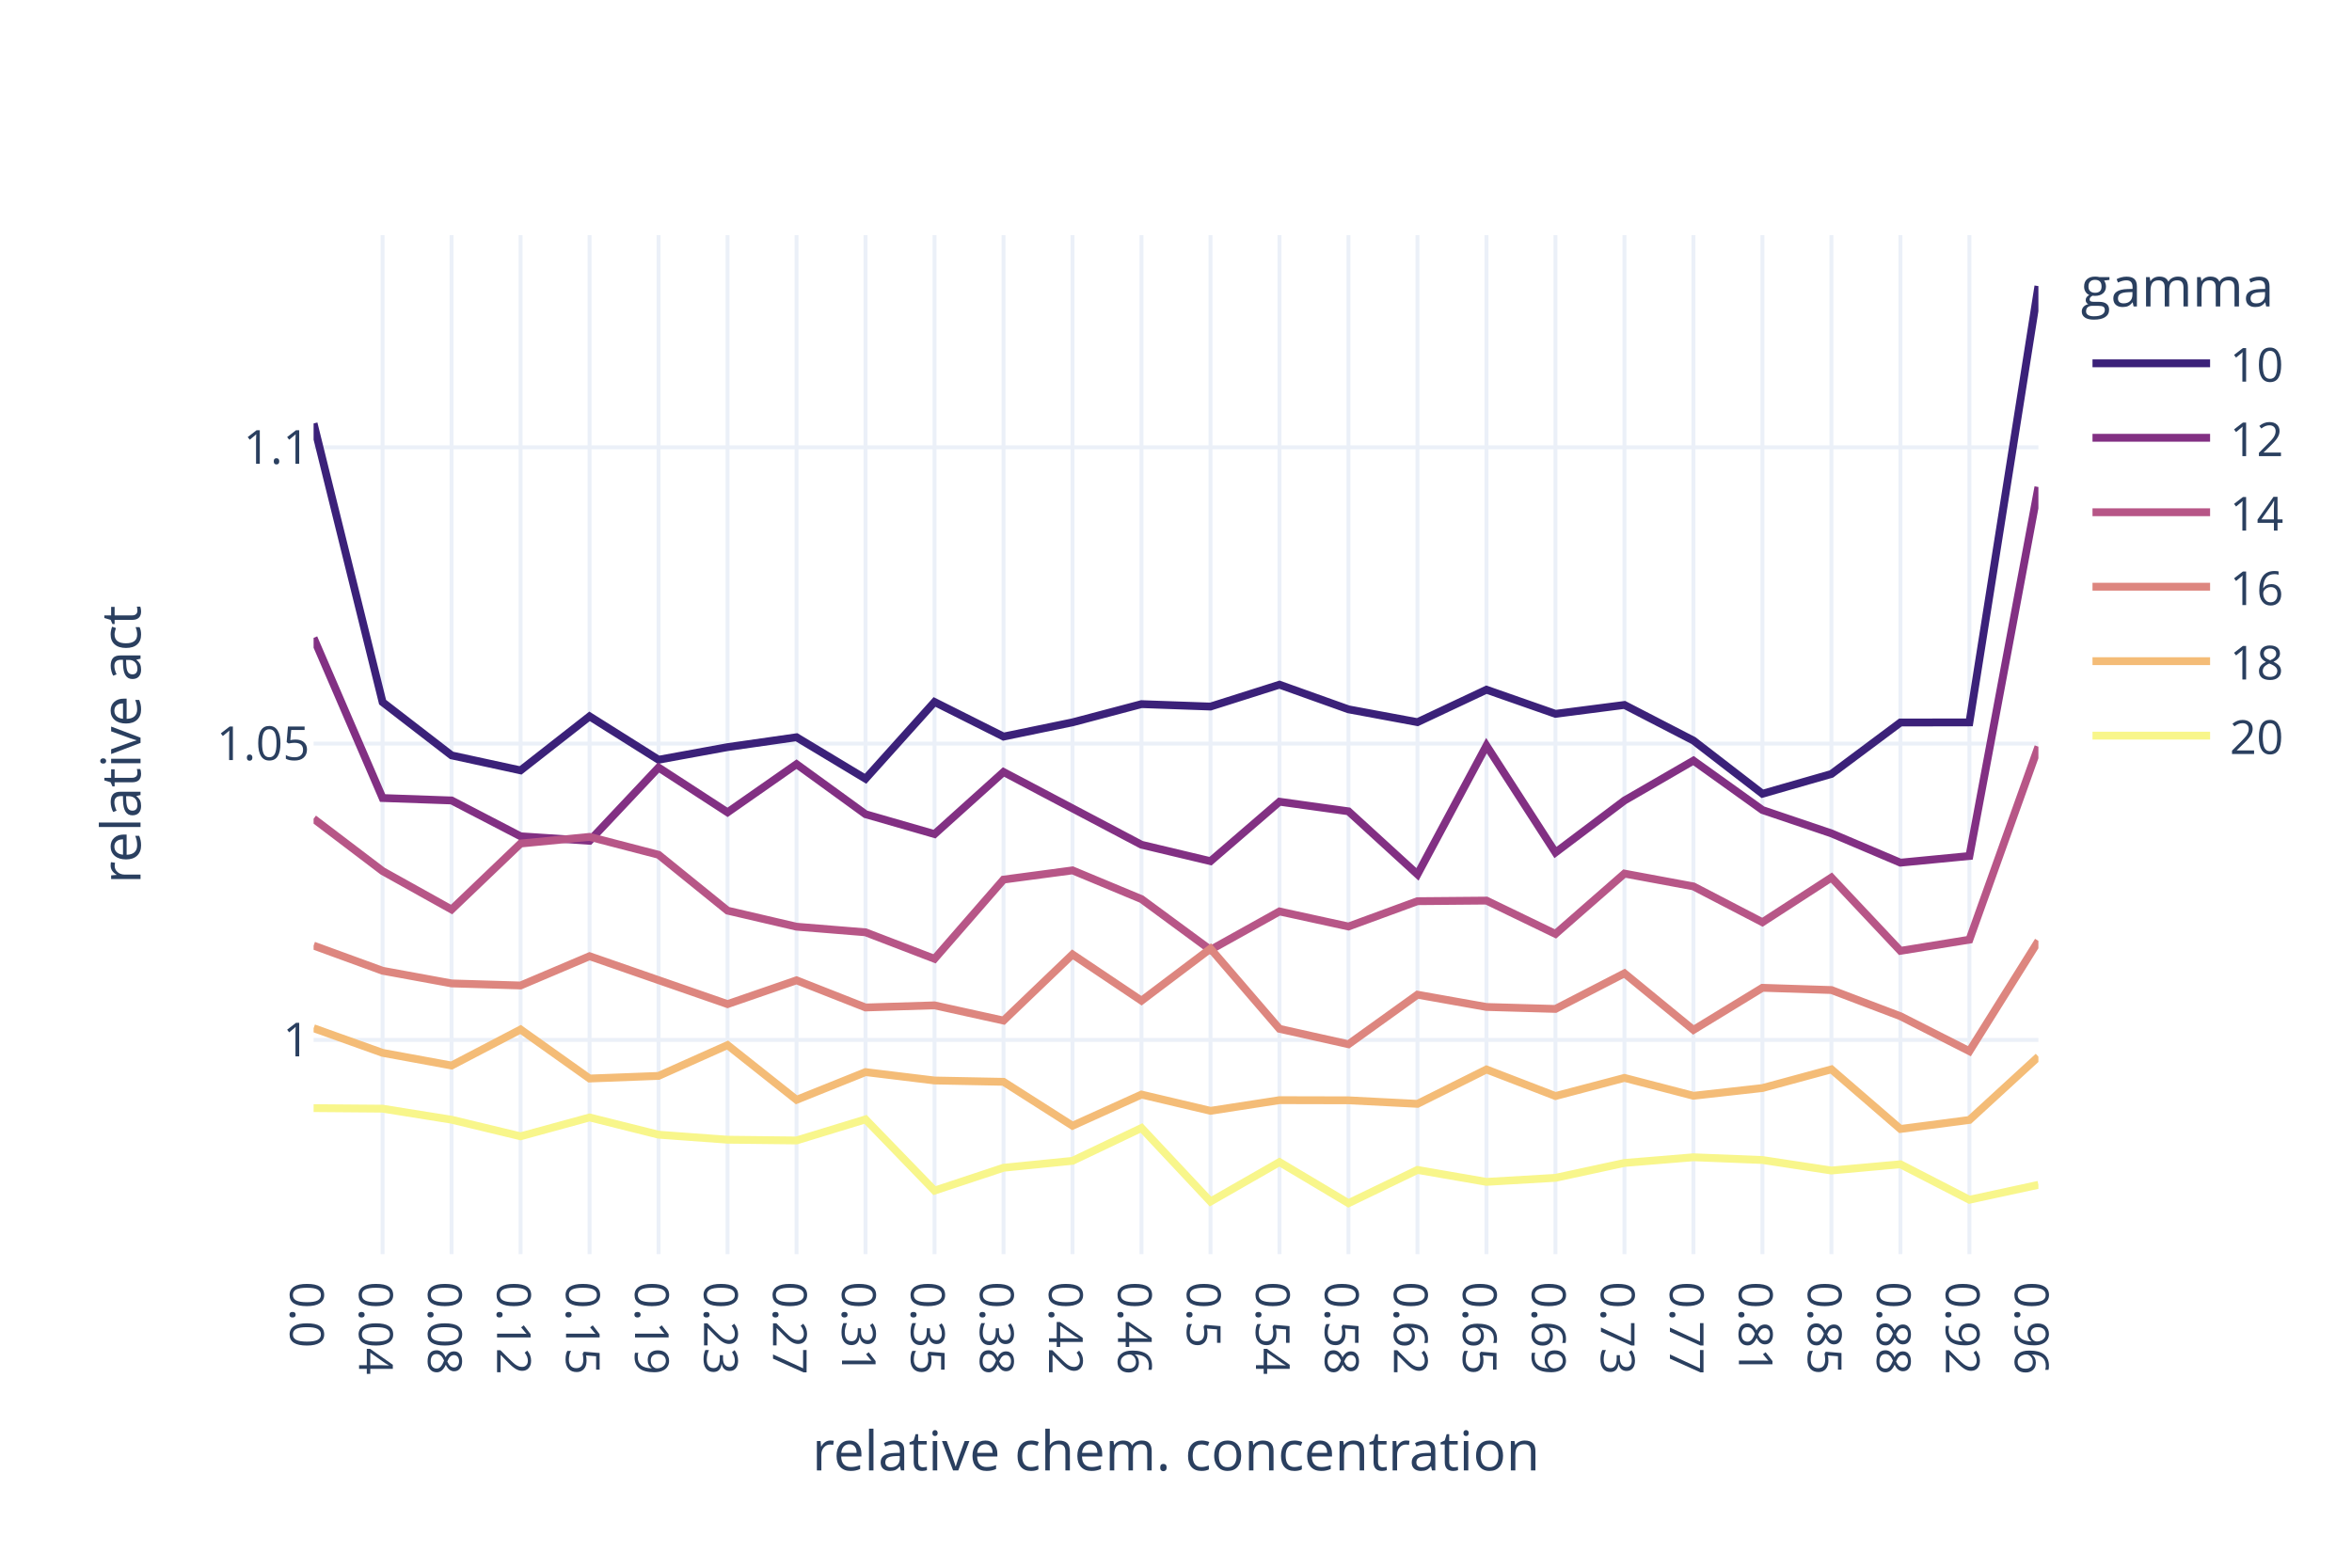
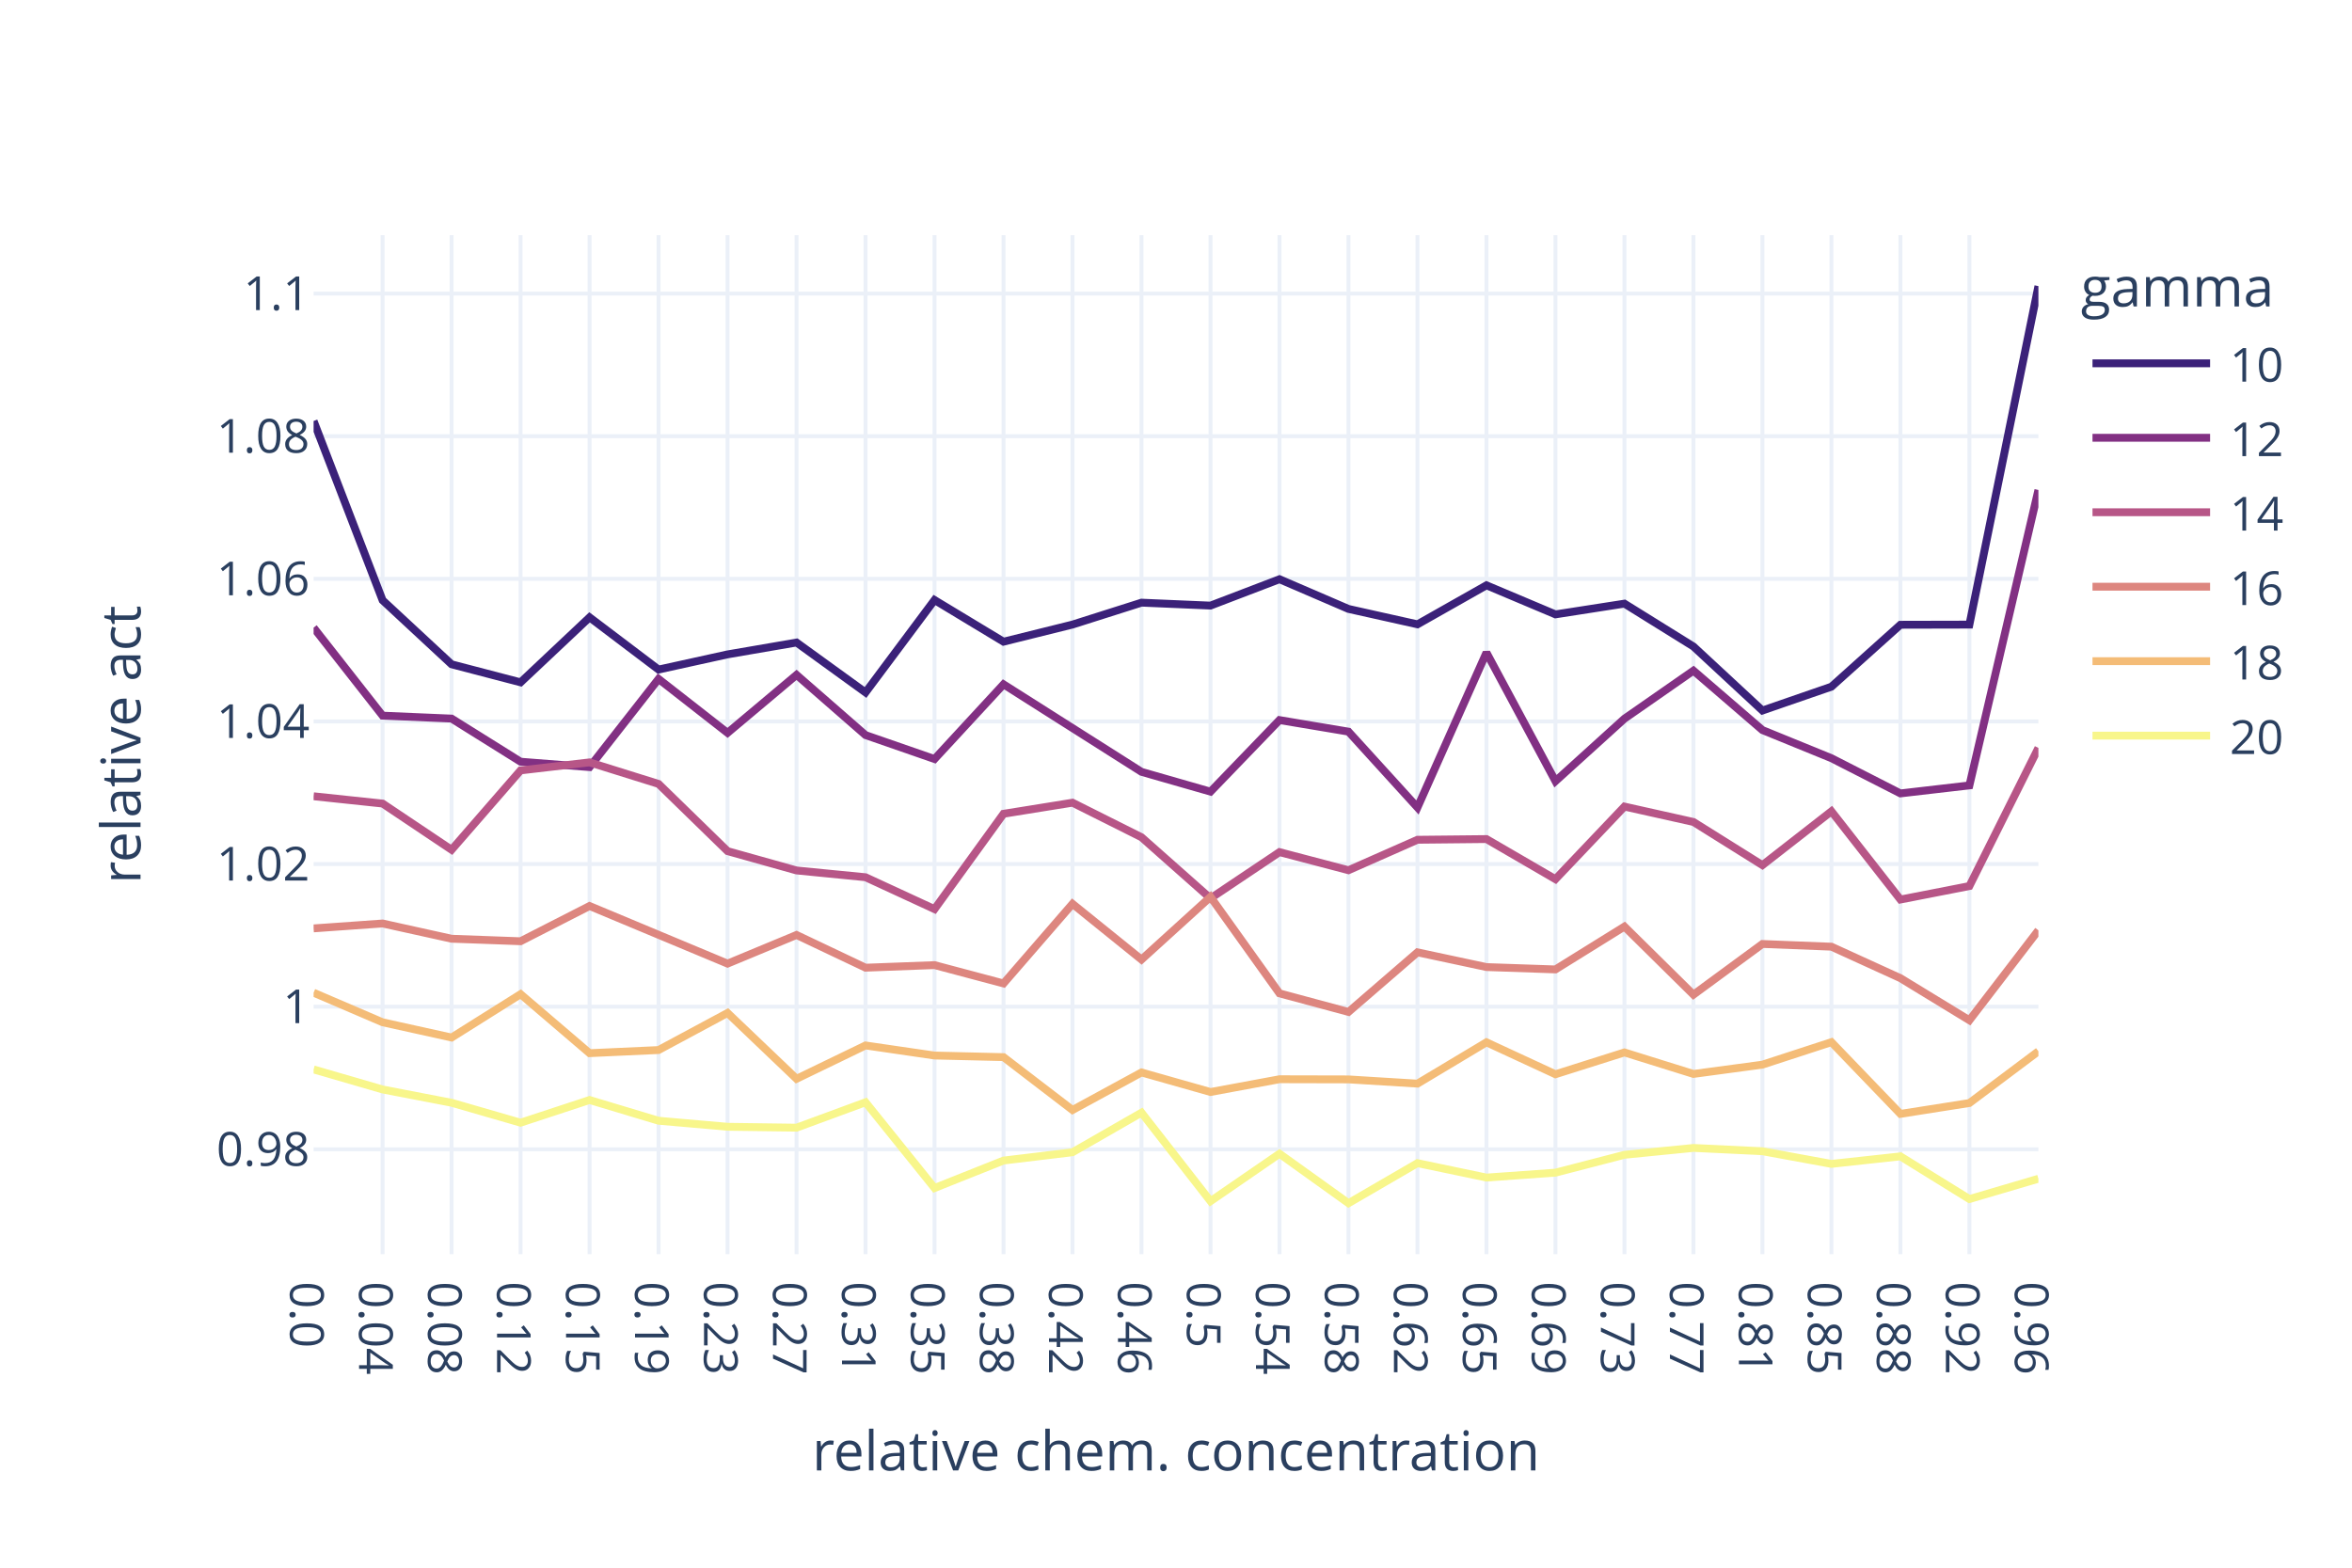
<svg xmlns="http://www.w3.org/2000/svg" class="main-svg" width="600" height="400" style="" viewBox="0 0 600 400">
  <rect x="0" y="0" width="600" height="400" style="fill: rgb(255, 255, 255); fill-opacity: 1;" />
-   <defs id="defs-9d859a">
+   <defs id="defs-e0d24f">
    <g class="clips">
-       <clipPath id="clip9d859axyplot" class="plotclip">
+       <clipPath id="clipe0d24fxyplot" class="plotclip">
        <rect width="440" height="260" />
      </clipPath>
-       <clipPath class="axesclip" id="clip9d859ax">
+       <clipPath class="axesclip" id="clipe0d24fx">
        <rect x="80" y="0" width="440" height="400" />
      </clipPath>
-       <clipPath class="axesclip" id="clip9d859ay">
+       <clipPath class="axesclip" id="clipe0d24fy">
        <rect x="0" y="60" width="600" height="260" />
      </clipPath>
-       <clipPath class="axesclip" id="clip9d859axy">
+       <clipPath class="axesclip" id="clipe0d24fxy">
        <rect x="80" y="60" width="440" height="260" />
      </clipPath>
    </g>
    <g class="gradients" />
    <g class="patterns" />
  </defs>
  <g class="bglayer" />
  <g class="layer-below">
    <g class="imagelayer" />
    <g class="shapelayer" />
  </g>
  <g class="cartesianlayer">
    <g class="subplot xy">
      <g class="layer-subplot">
        <g class="shapelayer" />
        <g class="imagelayer" />
      </g>
      <g class="minor-gridlayer">
        <g class="x" />
        <g class="y" />
      </g>
      <g class="gridlayer">
        <g class="x">
          <path class="xgrid crisp" transform="translate(97.6,0)" d="M0,60v260" style="stroke: rgb(235, 240, 248); stroke-opacity: 1; stroke-width: 1px;" />
          <path class="xgrid crisp" transform="translate(115.2,0)" d="M0,60v260" style="stroke: rgb(235, 240, 248); stroke-opacity: 1; stroke-width: 1px;" />
          <path class="xgrid crisp" transform="translate(132.8,0)" d="M0,60v260" style="stroke: rgb(235, 240, 248); stroke-opacity: 1; stroke-width: 1px;" />
          <path class="xgrid crisp" transform="translate(150.4,0)" d="M0,60v260" style="stroke: rgb(235, 240, 248); stroke-opacity: 1; stroke-width: 1px;" />
          <path class="xgrid crisp" transform="translate(168,0)" d="M0,60v260" style="stroke: rgb(235, 240, 248); stroke-opacity: 1; stroke-width: 1px;" />
          <path class="xgrid crisp" transform="translate(185.6,0)" d="M0,60v260" style="stroke: rgb(235, 240, 248); stroke-opacity: 1; stroke-width: 1px;" />
          <path class="xgrid crisp" transform="translate(203.2,0)" d="M0,60v260" style="stroke: rgb(235, 240, 248); stroke-opacity: 1; stroke-width: 1px;" />
          <path class="xgrid crisp" transform="translate(220.8,0)" d="M0,60v260" style="stroke: rgb(235, 240, 248); stroke-opacity: 1; stroke-width: 1px;" />
          <path class="xgrid crisp" transform="translate(238.4,0)" d="M0,60v260" style="stroke: rgb(235, 240, 248); stroke-opacity: 1; stroke-width: 1px;" />
          <path class="xgrid crisp" transform="translate(256,0)" d="M0,60v260" style="stroke: rgb(235, 240, 248); stroke-opacity: 1; stroke-width: 1px;" />
          <path class="xgrid crisp" transform="translate(273.6,0)" d="M0,60v260" style="stroke: rgb(235, 240, 248); stroke-opacity: 1; stroke-width: 1px;" />
          <path class="xgrid crisp" transform="translate(291.2,0)" d="M0,60v260" style="stroke: rgb(235, 240, 248); stroke-opacity: 1; stroke-width: 1px;" />
          <path class="xgrid crisp" transform="translate(308.8,0)" d="M0,60v260" style="stroke: rgb(235, 240, 248); stroke-opacity: 1; stroke-width: 1px;" />
          <path class="xgrid crisp" transform="translate(326.4,0)" d="M0,60v260" style="stroke: rgb(235, 240, 248); stroke-opacity: 1; stroke-width: 1px;" />
          <path class="xgrid crisp" transform="translate(344,0)" d="M0,60v260" style="stroke: rgb(235, 240, 248); stroke-opacity: 1; stroke-width: 1px;" />
          <path class="xgrid crisp" transform="translate(361.6,0)" d="M0,60v260" style="stroke: rgb(235, 240, 248); stroke-opacity: 1; stroke-width: 1px;" />
          <path class="xgrid crisp" transform="translate(379.2,0)" d="M0,60v260" style="stroke: rgb(235, 240, 248); stroke-opacity: 1; stroke-width: 1px;" />
          <path class="xgrid crisp" transform="translate(396.8,0)" d="M0,60v260" style="stroke: rgb(235, 240, 248); stroke-opacity: 1; stroke-width: 1px;" />
          <path class="xgrid crisp" transform="translate(414.4,0)" d="M0,60v260" style="stroke: rgb(235, 240, 248); stroke-opacity: 1; stroke-width: 1px;" />
          <path class="xgrid crisp" transform="translate(432,0)" d="M0,60v260" style="stroke: rgb(235, 240, 248); stroke-opacity: 1; stroke-width: 1px;" />
          <path class="xgrid crisp" transform="translate(449.6,0)" d="M0,60v260" style="stroke: rgb(235, 240, 248); stroke-opacity: 1; stroke-width: 1px;" />
          <path class="xgrid crisp" transform="translate(467.2,0)" d="M0,60v260" style="stroke: rgb(235, 240, 248); stroke-opacity: 1; stroke-width: 1px;" />
          <path class="xgrid crisp" transform="translate(484.8,0)" d="M0,60v260" style="stroke: rgb(235, 240, 248); stroke-opacity: 1; stroke-width: 1px;" />
          <path class="xgrid crisp" transform="translate(502.4,0)" d="M0,60v260" style="stroke: rgb(235, 240, 248); stroke-opacity: 1; stroke-width: 1px;" />
        </g>
        <g class="y">
-           <path class="ygrid crisp" transform="translate(0,265.34)" d="M80,0h440" style="stroke: rgb(235, 240, 248); stroke-opacity: 1; stroke-width: 1px;" />
-           <path class="ygrid crisp" transform="translate(0,189.73)" d="M80,0h440" style="stroke: rgb(235, 240, 248); stroke-opacity: 1; stroke-width: 1px;" />
-           <path class="ygrid crisp" transform="translate(0,114.13)" d="M80,0h440" style="stroke: rgb(235, 240, 248); stroke-opacity: 1; stroke-width: 1px;" />
+           <path class="ygrid crisp" transform="translate(0,293.25)" d="M80,0h440" style="stroke: rgb(235, 240, 248); stroke-opacity: 1; stroke-width: 1px;" />
+           <path class="ygrid crisp" transform="translate(0,256.86)" d="M80,0h440" style="stroke: rgb(235, 240, 248); stroke-opacity: 1; stroke-width: 1px;" />
+           <path class="ygrid crisp" transform="translate(0,220.47)" d="M80,0h440" style="stroke: rgb(235, 240, 248); stroke-opacity: 1; stroke-width: 1px;" />
+           <path class="ygrid crisp" transform="translate(0,184.08)" d="M80,0h440" style="stroke: rgb(235, 240, 248); stroke-opacity: 1; stroke-width: 1px;" />
+           <path class="ygrid crisp" transform="translate(0,147.69)" d="M80,0h440" style="stroke: rgb(235, 240, 248); stroke-opacity: 1; stroke-width: 1px;" />
+           <path class="ygrid crisp" transform="translate(0,111.3)" d="M80,0h440" style="stroke: rgb(235, 240, 248); stroke-opacity: 1; stroke-width: 1px;" />
+           <path class="ygrid crisp" transform="translate(0,74.91)" d="M80,0h440" style="stroke: rgb(235, 240, 248); stroke-opacity: 1; stroke-width: 1px;" />
        </g>
      </g>
      <g class="zerolinelayer" />
      <g class="layer-between">
        <g class="shapelayer" />
        <g class="imagelayer" />
      </g>
      <path class="xlines-below" />
      <path class="ylines-below" />
      <g class="overlines-below" />
      <g class="xaxislayer-below" />
      <g class="yaxislayer-below" />
      <g class="overaxes-below" />
      <g class="overplot">
-         <g class="xy" transform="translate(80,60)" clip-path="url(#clip9d859axyplot)">
+         <g class="xy" transform="translate(80,60)" clip-path="url(#clipe0d24fxyplot)">
          <g class="scatterlayer mlayer">
-             <g class="trace scatter trace5316d2" style="stroke-miterlimit: 2; opacity: 1;">
-               <g class="fills" />
-               <g class="errorbars" />
-               <g class="lines">
-                 <path class="js-line" d="M0,48.04L17.6,119.16L35.2,132.74L52.8,136.56L70.4,122.78L88,133.85L105.6,130.63L123.2,128.11L140.8,138.7L158.4,119.11L176,127.94L193.6,124.31L211.2,119.66L228.8,120.28L246.4,114.7L264,120.99L281.6,124.26L299.2,115.98L316.8,122.14L334.4,119.87L352,128.96L369.6,142.53L387.2,137.48L404.8,124.35L422.4,124.32L440,13" style="vector-effect: none; fill: none; stroke: rgb(59, 33, 121); stroke-opacity: 1; stroke-width: 2px; opacity: 1;" />
-               </g>
-               <g class="points" />
-               <g class="text" />
-             </g>
-             <g class="trace scatter trace32cbed" style="stroke-miterlimit: 2; opacity: 1;">
-               <g class="fills" />
-               <g class="errorbars" />
-               <g class="lines">
-                 <path class="js-line" d="M0,102.76L17.6,143.62L35.2,144.24L52.8,153.38L70.4,154.53L88,135.84L105.6,147.27L123.2,134.98L140.8,147.75L158.4,152.82L176,136.98L211.2,155.54L228.8,159.73L246.4,144.56L264,147.01L281.6,163.09L299.2,130.25L316.8,157.52L334.4,144.26L352,134.08L369.6,146.68L387.2,152.64L404.8,160.11L422.4,158.41L440,64.26" style="vector-effect: none; fill: none; stroke: rgb(130, 48, 131); stroke-opacity: 1; stroke-width: 2px; opacity: 1;" />
-               </g>
-               <g class="points" />
-               <g class="text" />
-             </g>
-             <g class="trace scatter trace4a6b8b" style="stroke-miterlimit: 2; opacity: 1;">
-               <g class="fills" />
-               <g class="errorbars" />
-               <g class="lines">
-                 <path class="js-line" d="M0,148.9L17.6,162.26L35.2,172.06L52.8,155.23L70.4,153.53L88,158.1L105.6,172.35L123.2,176.45L140.8,177.88L158.4,184.64L176,164.43L193.6,162.08L211.2,169.41L228.8,182.36L246.4,172.56L264,176.4L281.6,169.94L299.2,169.79L316.8,178.29L334.4,162.9L352,166.17L369.6,175.31L387.2,163.91L404.8,182.61L422.4,179.76L440,130.51" style="vector-effect: none; fill: none; stroke: rgb(183, 86, 135); stroke-opacity: 1; stroke-width: 2px; opacity: 1;" />
-               </g>
-               <g class="points" />
-               <g class="text" />
-             </g>
-             <g class="trace scatter tracee7ee65" style="stroke-miterlimit: 2; opacity: 1;">
-               <g class="fills" />
-               <g class="errorbars" />
-               <g class="lines">
-                 <path class="js-line" d="M0,181.27L17.6,187.69L35.2,190.92L52.8,191.45L70.4,183.98L105.6,196.2L123.2,190.13L140.8,197.06L158.4,196.52L176,200.4L193.6,183.53L211.2,195.33L228.8,182.05L246.4,202.51L264,206.44L281.6,193.8L299.2,196.93L316.8,197.43L334.4,188.35L352,202.78L369.6,192.04L387.2,192.61L404.8,199.29L422.4,208.21L440,180.07" style="vector-effect: none; fill: none; stroke: rgb(221, 134, 127); stroke-opacity: 1; stroke-width: 2px; opacity: 1;" />
-               </g>
-               <g class="points" />
-               <g class="text" />
-             </g>
-             <g class="trace scatter trace98543b" style="stroke-miterlimit: 2; opacity: 1;">
-               <g class="fills" />
-               <g class="errorbars" />
-               <g class="lines">
-                 <path class="js-line" d="M0,202.35L17.6,208.64L35.2,211.87L52.8,202.68L70.4,215.19L88,214.52L105.6,206.66L123.2,220.62L140.8,213.55L158.4,215.69L176,216.03L193.6,227.24L211.2,219.28L228.8,223.43L246.4,220.71L264,220.75L281.6,221.65L299.2,212.88L316.8,219.66L334.4,215.03L352,219.59L369.6,217.62L387.2,212.85L404.8,228.06L422.4,225.76L440,209.61" style="vector-effect: none; fill: none; stroke: rgb(244, 188, 119); stroke-opacity: 1; stroke-width: 2px; opacity: 1;" />
-               </g>
-               <g class="points" />
-               <g class="text" />
-             </g>
-             <g class="trace scatter trace22db64" style="stroke-miterlimit: 2; opacity: 1;">
-               <g class="fills" />
-               <g class="errorbars" />
-               <g class="lines">
-                 <path class="js-line" d="M0,222.74L17.6,222.88L35.2,225.7L52.8,229.93L70.4,225.12L88,229.52L105.6,230.8L123.2,230.99L140.8,225.61L158.4,243.79L176,237.96L193.6,236.19L211.2,227.81L228.8,246.58L246.4,236.51L264,247L281.6,238.51L299.2,241.56L316.8,240.53L334.4,236.73L352,235.28L369.6,235.98L387.2,238.66L404.8,237.07L422.4,246.12L440,242.31" style="vector-effect: none; fill: none; stroke: rgb(248, 246, 139); stroke-opacity: 1; stroke-width: 2px; opacity: 1;" />
+             <g class="trace scatter trace7c6148" style="stroke-miterlimit: 2; opacity: 1;">
+               <g class="fills" />
+               <g class="errorbars" />
+               <g class="lines">
+                 <path class="js-line" d="M0,47.42L17.6,93.16L35.2,109.5L52.8,114.1L70.4,97.52L88,110.84L105.6,106.97L123.2,103.94L140.8,116.68L158.4,93.1L176,103.73L193.6,99.36L211.2,93.77L228.8,94.52L246.4,87.79L264,95.37L281.6,99.3L299.2,89.34L316.8,96.76L334.4,94.02L352,104.96L369.6,121.29L387.2,115.21L404.8,99.41L422.4,99.37L440,13" style="vector-effect: none; fill: none; stroke: rgb(59, 33, 121); stroke-opacity: 1; stroke-width: 2px; opacity: 1;" />
+               </g>
+               <g class="points" />
+               <g class="text" />
+             </g>
+             <g class="trace scatter tracef6fec9" style="stroke-miterlimit: 2; opacity: 1;">
+               <g class="fills" />
+               <g class="errorbars" />
+               <g class="lines">
+                 <path class="js-line" d="M0,100.15L17.6,122.6L35.2,123.35L52.8,134.35L70.4,135.73L88,113.24L105.6,126.99L123.2,112.2L140.8,127.56L158.4,133.67L176,114.61L211.2,136.94L228.8,141.99L246.4,123.73L264,126.68L281.6,146.03L299.2,106.51L316.8,139.32L334.4,123.37L352,111.12L369.6,126.28L387.2,133.46L404.8,142.44L422.4,140.4L440,65.02" style="vector-effect: none; fill: none; stroke: rgb(130, 48, 131); stroke-opacity: 1; stroke-width: 2px; opacity: 1;" />
+               </g>
+               <g class="points" />
+               <g class="text" />
+             </g>
+             <g class="trace scatter traced4c230" style="stroke-miterlimit: 2; opacity: 1;">
+               <g class="fills" />
+               <g class="errorbars" />
+               <g class="lines">
+                 <path class="js-line" d="M0,143.17L17.6,145.03L35.2,156.82L52.8,136.57L70.4,134.52L88,140.02L105.6,157.17L123.2,162.1L140.8,163.83L158.4,171.96L176,147.64L193.6,144.81L211.2,153.63L228.8,169.22L246.4,157.42L264,162.04L281.6,154.27L299.2,154.09L316.8,164.32L334.4,145.8L352,149.73L369.6,160.74L387.2,147.01L404.8,169.52L422.4,166.08L440,130.83" style="vector-effect: none; fill: none; stroke: rgb(183, 86, 135); stroke-opacity: 1; stroke-width: 2px; opacity: 1;" />
+               </g>
+               <g class="points" />
+               <g class="text" />
+             </g>
+             <g class="trace scatter tracefee74c" style="stroke-miterlimit: 2; opacity: 1;">
+               <g class="fills" />
+               <g class="errorbars" />
+               <g class="lines">
+                 <path class="js-line" d="M0,176.88L17.6,175.63L35.2,179.52L52.8,180.16L70.4,171.17L105.6,185.87L123.2,178.56L140.8,186.91L158.4,186.25L176,190.93L193.6,170.62L211.2,184.83L228.8,168.84L246.4,193.46L264,198.2L281.6,182.99L299.2,186.75L316.8,187.35L334.4,176.42L352,193.79L369.6,180.86L387.2,181.55L404.8,189.58L422.4,200.32L440,177.37" style="vector-effect: none; fill: none; stroke: rgb(221, 134, 127); stroke-opacity: 1; stroke-width: 2px; opacity: 1;" />
+               </g>
+               <g class="points" />
+               <g class="text" />
+             </g>
+             <g class="trace scatter trace6ab9fa" style="stroke-miterlimit: 2; opacity: 1;">
+               <g class="fills" />
+               <g class="errorbars" />
+               <g class="lines">
+                 <path class="js-line" d="M0,193.29L17.6,200.84L35.2,204.73L52.8,193.67L70.4,208.72L88,207.92L105.6,198.46L123.2,215.26L140.8,206.75L158.4,209.32L176,209.73L193.6,223.22L211.2,213.64L228.8,218.63L246.4,215.37L264,215.41L281.6,216.49L299.2,205.95L316.8,214.1L334.4,208.53L352,214.02L369.6,211.65L387.2,205.91L404.8,224.21L422.4,221.44L440,208.24" style="vector-effect: none; fill: none; stroke: rgb(244, 188, 119); stroke-opacity: 1; stroke-width: 2px; opacity: 1;" />
+               </g>
+               <g class="points" />
+               <g class="text" />
+             </g>
+             <g class="trace scatter trace02489f" style="stroke-miterlimit: 2; opacity: 1;">
+               <g class="fills" />
+               <g class="errorbars" />
+               <g class="lines">
+                 <path class="js-line" d="M0,212.87L17.6,217.98L35.2,221.37L52.8,226.46L70.4,220.67L88,225.96L105.6,227.5L123.2,227.73L140.8,221.25L158.4,243.13L176,236.12L193.6,234L211.2,223.9L228.8,246.49L246.4,234.38L264,247L281.6,236.78L299.2,240.46L316.8,239.21L334.4,234.65L352,232.9L369.6,233.74L387.2,236.97L404.8,235.05L422.4,245.94L440,240.76" style="vector-effect: none; fill: none; stroke: rgb(248, 246, 139); stroke-opacity: 1; stroke-width: 2px; opacity: 1;" />
              </g>
              <g class="points" />
              <g class="text" />
            </g>
          </g>
        </g>
      </g>
      <g class="zerolinelayer-above" />
      <path class="xlines-above crisp" d="M0,0" style="fill: none;" />
      <path class="ylines-above crisp" d="M0,0" style="fill: none;" />
      <g class="overlines-above" />
      <g class="xaxislayer-above">
        <g class="xtick">
          <text text-anchor="start" x="0" y="333" transform="translate(80,0) rotate(90,0,327)" style="font-family: 'Open Sans', verdana, arial, sans-serif; font-size: 12px; fill: rgb(42, 63, 95); fill-opacity: 1; white-space: pre;">0.0</text>
        </g>
        <g class="xtick">
          <text text-anchor="start" x="0" y="333" transform="translate(97.6,0) rotate(90,0,327)" style="font-family: 'Open Sans', verdana, arial, sans-serif; font-size: 12px; fill: rgb(42, 63, 95); fill-opacity: 1; white-space: pre;">0.04</text>
        </g>
        <g class="xtick">
          <text text-anchor="start" x="0" y="333" transform="translate(115.2,0) rotate(90,0,327)" style="font-family: 'Open Sans', verdana, arial, sans-serif; font-size: 12px; fill: rgb(42, 63, 95); fill-opacity: 1; white-space: pre;">0.08</text>
        </g>
        <g class="xtick">
          <text text-anchor="start" x="0" y="333" transform="translate(132.8,0) rotate(90,0,327)" style="font-family: 'Open Sans', verdana, arial, sans-serif; font-size: 12px; fill: rgb(42, 63, 95); fill-opacity: 1; white-space: pre;">0.12</text>
        </g>
        <g class="xtick">
          <text text-anchor="start" x="0" y="333" transform="translate(150.4,0) rotate(90,0,327)" style="font-family: 'Open Sans', verdana, arial, sans-serif; font-size: 12px; fill: rgb(42, 63, 95); fill-opacity: 1; white-space: pre;">0.15</text>
        </g>
        <g class="xtick">
          <text text-anchor="start" x="0" y="333" transform="translate(168,0) rotate(90,0,327)" style="font-family: 'Open Sans', verdana, arial, sans-serif; font-size: 12px; fill: rgb(42, 63, 95); fill-opacity: 1; white-space: pre;">0.19</text>
        </g>
        <g class="xtick">
          <text text-anchor="start" x="0" y="333" transform="translate(185.6,0) rotate(90,0,327)" style="font-family: 'Open Sans', verdana, arial, sans-serif; font-size: 12px; fill: rgb(42, 63, 95); fill-opacity: 1; white-space: pre;">0.23</text>
        </g>
        <g class="xtick">
          <text text-anchor="start" x="0" y="333" transform="translate(203.2,0) rotate(90,0,327)" style="font-family: 'Open Sans', verdana, arial, sans-serif; font-size: 12px; fill: rgb(42, 63, 95); fill-opacity: 1; white-space: pre;">0.27</text>
        </g>
        <g class="xtick">
          <text text-anchor="start" x="0" y="333" transform="translate(220.8,0) rotate(90,0,327)" style="font-family: 'Open Sans', verdana, arial, sans-serif; font-size: 12px; fill: rgb(42, 63, 95); fill-opacity: 1; white-space: pre;">0.31</text>
        </g>
        <g class="xtick">
          <text text-anchor="start" x="0" y="333" transform="translate(238.4,0) rotate(90,0,327)" style="font-family: 'Open Sans', verdana, arial, sans-serif; font-size: 12px; fill: rgb(42, 63, 95); fill-opacity: 1; white-space: pre;">0.35</text>
        </g>
        <g class="xtick">
          <text text-anchor="start" x="0" y="333" transform="translate(256,0) rotate(90,0,327)" style="font-family: 'Open Sans', verdana, arial, sans-serif; font-size: 12px; fill: rgb(42, 63, 95); fill-opacity: 1; white-space: pre;">0.38</text>
        </g>
        <g class="xtick">
          <text text-anchor="start" x="0" y="333" transform="translate(273.6,0) rotate(90,0,327)" style="font-family: 'Open Sans', verdana, arial, sans-serif; font-size: 12px; fill: rgb(42, 63, 95); fill-opacity: 1; white-space: pre;">0.42</text>
        </g>
        <g class="xtick">
          <text text-anchor="start" x="0" y="333" transform="translate(291.2,0) rotate(90,0,327)" style="font-family: 'Open Sans', verdana, arial, sans-serif; font-size: 12px; fill: rgb(42, 63, 95); fill-opacity: 1; white-space: pre;">0.46</text>
        </g>
        <g class="xtick">
          <text text-anchor="start" x="0" y="333" transform="translate(308.8,0) rotate(90,0,327)" style="font-family: 'Open Sans', verdana, arial, sans-serif; font-size: 12px; fill: rgb(42, 63, 95); fill-opacity: 1; white-space: pre;">0.5</text>
        </g>
        <g class="xtick">
          <text text-anchor="start" x="0" y="333" transform="translate(326.4,0) rotate(90,0,327)" style="font-family: 'Open Sans', verdana, arial, sans-serif; font-size: 12px; fill: rgb(42, 63, 95); fill-opacity: 1; white-space: pre;">0.54</text>
        </g>
        <g class="xtick">
          <text text-anchor="start" x="0" y="333" transform="translate(344,0) rotate(90,0,327)" style="font-family: 'Open Sans', verdana, arial, sans-serif; font-size: 12px; fill: rgb(42, 63, 95); fill-opacity: 1; white-space: pre;">0.58</text>
        </g>
        <g class="xtick">
          <text text-anchor="start" x="0" y="333" transform="translate(361.6,0) rotate(90,0,327)" style="font-family: 'Open Sans', verdana, arial, sans-serif; font-size: 12px; fill: rgb(42, 63, 95); fill-opacity: 1; white-space: pre;">0.62</text>
        </g>
        <g class="xtick">
          <text text-anchor="start" x="0" y="333" transform="translate(379.2,0) rotate(90,0,327)" style="font-family: 'Open Sans', verdana, arial, sans-serif; font-size: 12px; fill: rgb(42, 63, 95); fill-opacity: 1; white-space: pre;">0.65</text>
        </g>
        <g class="xtick">
          <text text-anchor="start" x="0" y="333" transform="translate(396.8,0) rotate(90,0,327)" style="font-family: 'Open Sans', verdana, arial, sans-serif; font-size: 12px; fill: rgb(42, 63, 95); fill-opacity: 1; white-space: pre;">0.69</text>
        </g>
        <g class="xtick">
          <text text-anchor="start" x="0" y="333" transform="translate(414.4,0) rotate(90,0,327)" style="font-family: 'Open Sans', verdana, arial, sans-serif; font-size: 12px; fill: rgb(42, 63, 95); fill-opacity: 1; white-space: pre;">0.73</text>
        </g>
        <g class="xtick">
          <text text-anchor="start" x="0" y="333" transform="translate(432,0) rotate(90,0,327)" style="font-family: 'Open Sans', verdana, arial, sans-serif; font-size: 12px; fill: rgb(42, 63, 95); fill-opacity: 1; white-space: pre;">0.77</text>
        </g>
        <g class="xtick">
          <text text-anchor="start" x="0" y="333" transform="translate(449.6,0) rotate(90,0,327)" style="font-family: 'Open Sans', verdana, arial, sans-serif; font-size: 12px; fill: rgb(42, 63, 95); fill-opacity: 1; white-space: pre;">0.81</text>
        </g>
        <g class="xtick">
          <text text-anchor="start" x="0" y="333" transform="translate(467.2,0) rotate(90,0,327)" style="font-family: 'Open Sans', verdana, arial, sans-serif; font-size: 12px; fill: rgb(42, 63, 95); fill-opacity: 1; white-space: pre;">0.85</text>
        </g>
        <g class="xtick">
          <text text-anchor="start" x="0" y="333" transform="translate(484.8,0) rotate(90,0,327)" style="font-family: 'Open Sans', verdana, arial, sans-serif; font-size: 12px; fill: rgb(42, 63, 95); fill-opacity: 1; white-space: pre;">0.88</text>
        </g>
        <g class="xtick">
          <text text-anchor="start" x="0" y="333" transform="translate(502.4,0) rotate(90,0,327)" style="font-family: 'Open Sans', verdana, arial, sans-serif; font-size: 12px; fill: rgb(42, 63, 95); fill-opacity: 1; white-space: pre;">0.92</text>
        </g>
        <g class="xtick">
          <text text-anchor="start" x="0" y="333" transform="translate(520,0) rotate(90,0,327)" style="font-family: 'Open Sans', verdana, arial, sans-serif; font-size: 12px; fill: rgb(42, 63, 95); fill-opacity: 1; white-space: pre;">0.96</text>
        </g>
      </g>
      <g class="yaxislayer-above">
        <g class="ytick">
-           <text text-anchor="end" x="79" y="4.2" transform="translate(0,265.34)" style="font-family: 'Open Sans', verdana, arial, sans-serif; font-size: 12px; fill: rgb(42, 63, 95); fill-opacity: 1; white-space: pre;">1</text>
-         </g>
-         <g class="ytick">
-           <text text-anchor="end" x="79" y="4.2" style="font-family: 'Open Sans', verdana, arial, sans-serif; font-size: 12px; fill: rgb(42, 63, 95); fill-opacity: 1; white-space: pre;" transform="translate(0,189.73)">1.05</text>
-         </g>
-         <g class="ytick">
-           <text text-anchor="end" x="79" y="4.2" style="font-family: 'Open Sans', verdana, arial, sans-serif; font-size: 12px; fill: rgb(42, 63, 95); fill-opacity: 1; white-space: pre;" transform="translate(0,114.13)">1.1</text>
+           <text text-anchor="end" x="79" y="4.2" transform="translate(0,293.25)" style="font-family: 'Open Sans', verdana, arial, sans-serif; font-size: 12px; fill: rgb(42, 63, 95); fill-opacity: 1; white-space: pre;">0.98</text>
+         </g>
+         <g class="ytick">
+           <text text-anchor="end" x="79" y="4.2" style="font-family: 'Open Sans', verdana, arial, sans-serif; font-size: 12px; fill: rgb(42, 63, 95); fill-opacity: 1; white-space: pre;" transform="translate(0,256.86)">1</text>
+         </g>
+         <g class="ytick">
+           <text text-anchor="end" x="79" y="4.2" style="font-family: 'Open Sans', verdana, arial, sans-serif; font-size: 12px; fill: rgb(42, 63, 95); fill-opacity: 1; white-space: pre;" transform="translate(0,220.47)">1.02</text>
+         </g>
+         <g class="ytick">
+           <text text-anchor="end" x="79" y="4.2" style="font-family: 'Open Sans', verdana, arial, sans-serif; font-size: 12px; fill: rgb(42, 63, 95); fill-opacity: 1; white-space: pre;" transform="translate(0,184.08)">1.04</text>
+         </g>
+         <g class="ytick">
+           <text text-anchor="end" x="79" y="4.2" style="font-family: 'Open Sans', verdana, arial, sans-serif; font-size: 12px; fill: rgb(42, 63, 95); fill-opacity: 1; white-space: pre;" transform="translate(0,147.69)">1.06</text>
+         </g>
+         <g class="ytick">
+           <text text-anchor="end" x="79" y="4.2" style="font-family: 'Open Sans', verdana, arial, sans-serif; font-size: 12px; fill: rgb(42, 63, 95); fill-opacity: 1; white-space: pre;" transform="translate(0,111.3)">1.08</text>
+         </g>
+         <g class="ytick">
+           <text text-anchor="end" x="79" y="4.2" style="font-family: 'Open Sans', verdana, arial, sans-serif; font-size: 12px; fill: rgb(42, 63, 95); fill-opacity: 1; white-space: pre;" transform="translate(0,74.91)">1.1</text>
        </g>
      </g>
      <g class="overaxes-above" />
    </g>
  </g>
  <g class="polarlayer" />
  <g class="smithlayer" />
  <g class="ternarylayer" />
  <g class="geolayer" />
  <g class="funnelarealayer" />
  <g class="pielayer" />
  <g class="iciclelayer" />
  <g class="treemaplayer" />
  <g class="sunburstlayer" />
  <g class="glimages" />
-   <defs id="topdefs-9d859a">
+   <defs id="topdefs-e0d24f">
    <g class="clips" />
-     <clipPath id="legend9d859a">
+     <clipPath id="legende0d24f">
      <rect width="59" height="143" x="0" y="0" />
    </clipPath>
  </defs>
  <g class="layer-above">
    <g class="imagelayer" />
    <g class="shapelayer" />
  </g>
  <g class="infolayer">
    <g class="legend" pointer-events="all" transform="translate(528.8,60)">
      <rect class="bg" shape-rendering="crispEdges" style="stroke: rgb(68, 68, 68); stroke-opacity: 1; fill: rgb(255, 255, 255); fill-opacity: 1; stroke-width: 0px;" width="59" height="143" x="0" y="0" />
-       <g class="scrollbox" transform="" clip-path="url(#legend9d859a)">
+       <g class="scrollbox" transform="" clip-path="url(#legende0d24f)">
        <text class="legendtitletext" text-anchor="start" x="2" y="18.2" style="font-family: 'Open Sans', verdana, arial, sans-serif; font-size: 14px; fill: rgb(42, 63, 95); fill-opacity: 1; white-space: pre;">gamma</text>
        <g class="groups" transform="">
          <g class="traces" transform="translate(0,32.7)" style="opacity: 1;">
            <text class="legendtext" text-anchor="start" x="40" y="4.68" style="font-family: 'Open Sans', verdana, arial, sans-serif; font-size: 12px; fill: rgb(42, 63, 95); fill-opacity: 1; white-space: pre;">10</text>
            <g class="layers" style="opacity: 1;">
              <g class="legendfill" />
              <g class="legendlines">
                <path class="js-line" d="M5,0h30" style="fill: none; stroke: rgb(59, 33, 121); stroke-opacity: 1; stroke-width: 2px;" />
              </g>
              <g class="legendsymbols">
                <g class="legendpoints" />
              </g>
            </g>
            <rect class="legendtoggle" x="0" y="-9.5" width="53.861" height="19" style="fill: rgb(0, 0, 0); fill-opacity: 0;" />
          </g>
        </g>
        <g class="groups" transform="">
          <g class="traces" transform="translate(0,51.7)" style="opacity: 1;">
            <text class="legendtext" text-anchor="start" x="40" y="4.68" style="font-family: 'Open Sans', verdana, arial, sans-serif; font-size: 12px; fill: rgb(42, 63, 95); fill-opacity: 1; white-space: pre;">12</text>
            <g class="layers" style="opacity: 1;">
              <g class="legendfill" />
              <g class="legendlines">
                <path class="js-line" d="M5,0h30" style="fill: none; stroke: rgb(130, 48, 131); stroke-opacity: 1; stroke-width: 2px;" />
              </g>
              <g class="legendsymbols">
                <g class="legendpoints" />
              </g>
            </g>
            <rect class="legendtoggle" x="0" y="-9.5" width="53.861" height="19" style="fill: rgb(0, 0, 0); fill-opacity: 0;" />
          </g>
        </g>
        <g class="groups" transform="">
          <g class="traces" transform="translate(0,70.7)" style="opacity: 1;">
            <text class="legendtext" text-anchor="start" x="40" y="4.68" style="font-family: 'Open Sans', verdana, arial, sans-serif; font-size: 12px; fill: rgb(42, 63, 95); fill-opacity: 1; white-space: pre;">14</text>
            <g class="layers" style="opacity: 1;">
              <g class="legendfill" />
              <g class="legendlines">
                <path class="js-line" d="M5,0h30" style="fill: none; stroke: rgb(183, 86, 135); stroke-opacity: 1; stroke-width: 2px;" />
              </g>
              <g class="legendsymbols">
                <g class="legendpoints" />
              </g>
            </g>
            <rect class="legendtoggle" x="0" y="-9.5" width="53.861" height="19" style="fill: rgb(0, 0, 0); fill-opacity: 0;" />
          </g>
        </g>
        <g class="groups" transform="">
          <g class="traces" transform="translate(0,89.7)" style="opacity: 1;">
            <text class="legendtext" text-anchor="start" x="40" y="4.68" style="font-family: 'Open Sans', verdana, arial, sans-serif; font-size: 12px; fill: rgb(42, 63, 95); fill-opacity: 1; white-space: pre;">16</text>
            <g class="layers" style="opacity: 1;">
              <g class="legendfill" />
              <g class="legendlines">
                <path class="js-line" d="M5,0h30" style="fill: none; stroke: rgb(221, 134, 127); stroke-opacity: 1; stroke-width: 2px;" />
              </g>
              <g class="legendsymbols">
                <g class="legendpoints" />
              </g>
            </g>
            <rect class="legendtoggle" x="0" y="-9.5" width="53.861" height="19" style="fill: rgb(0, 0, 0); fill-opacity: 0;" />
          </g>
        </g>
        <g class="groups" transform="">
          <g class="traces" transform="translate(0,108.7)" style="opacity: 1;">
            <text class="legendtext" text-anchor="start" x="40" y="4.68" style="font-family: 'Open Sans', verdana, arial, sans-serif; font-size: 12px; fill: rgb(42, 63, 95); fill-opacity: 1; white-space: pre;">18</text>
            <g class="layers" style="opacity: 1;">
              <g class="legendfill" />
              <g class="legendlines">
                <path class="js-line" d="M5,0h30" style="fill: none; stroke: rgb(244, 188, 119); stroke-opacity: 1; stroke-width: 2px;" />
              </g>
              <g class="legendsymbols">
                <g class="legendpoints" />
              </g>
            </g>
            <rect class="legendtoggle" x="0" y="-9.5" width="53.861" height="19" style="fill: rgb(0, 0, 0); fill-opacity: 0;" />
          </g>
        </g>
        <g class="groups" transform="">
          <g class="traces" transform="translate(0,127.7)" style="opacity: 1;">
            <text class="legendtext" text-anchor="start" x="40" y="4.68" style="font-family: 'Open Sans', verdana, arial, sans-serif; font-size: 12px; fill: rgb(42, 63, 95); fill-opacity: 1; white-space: pre;">20</text>
            <g class="layers" style="opacity: 1;">
              <g class="legendfill" />
              <g class="legendlines">
                <path class="js-line" d="M5,0h30" style="fill: none; stroke: rgb(248, 246, 139); stroke-opacity: 1; stroke-width: 2px;" />
              </g>
              <g class="legendsymbols">
                <g class="legendpoints" />
              </g>
            </g>
            <rect class="legendtoggle" x="0" y="-9.5" width="53.861" height="19" style="fill: rgb(0, 0, 0); fill-opacity: 0;" />
          </g>
        </g>
      </g>
      <rect class="scrollbar" rx="20" ry="3" width="0" height="0" style="fill: rgb(128, 139, 164); fill-opacity: 1;" x="0" y="0" />
    </g>
    <g class="g-gtitle" />
    <g class="g-xtitle">
      <text class="xtitle" x="300" y="375.175" text-anchor="middle" style="opacity: 1; font-family: 'Open Sans', verdana, arial, sans-serif; font-size: 14px; fill: rgb(42, 63, 95); fill-opacity: 1; white-space: pre;">relative chem. concentration</text>
    </g>
    <g class="g-ytitle">
      <text class="ytitle" transform="rotate(-90,35.85,190)" x="35.85" y="190" text-anchor="middle" style="opacity: 1; font-family: 'Open Sans', verdana, arial, sans-serif; font-size: 14px; fill: rgb(42, 63, 95); fill-opacity: 1; white-space: pre;">relative act</text>
    </g>
  </g>
</svg>
